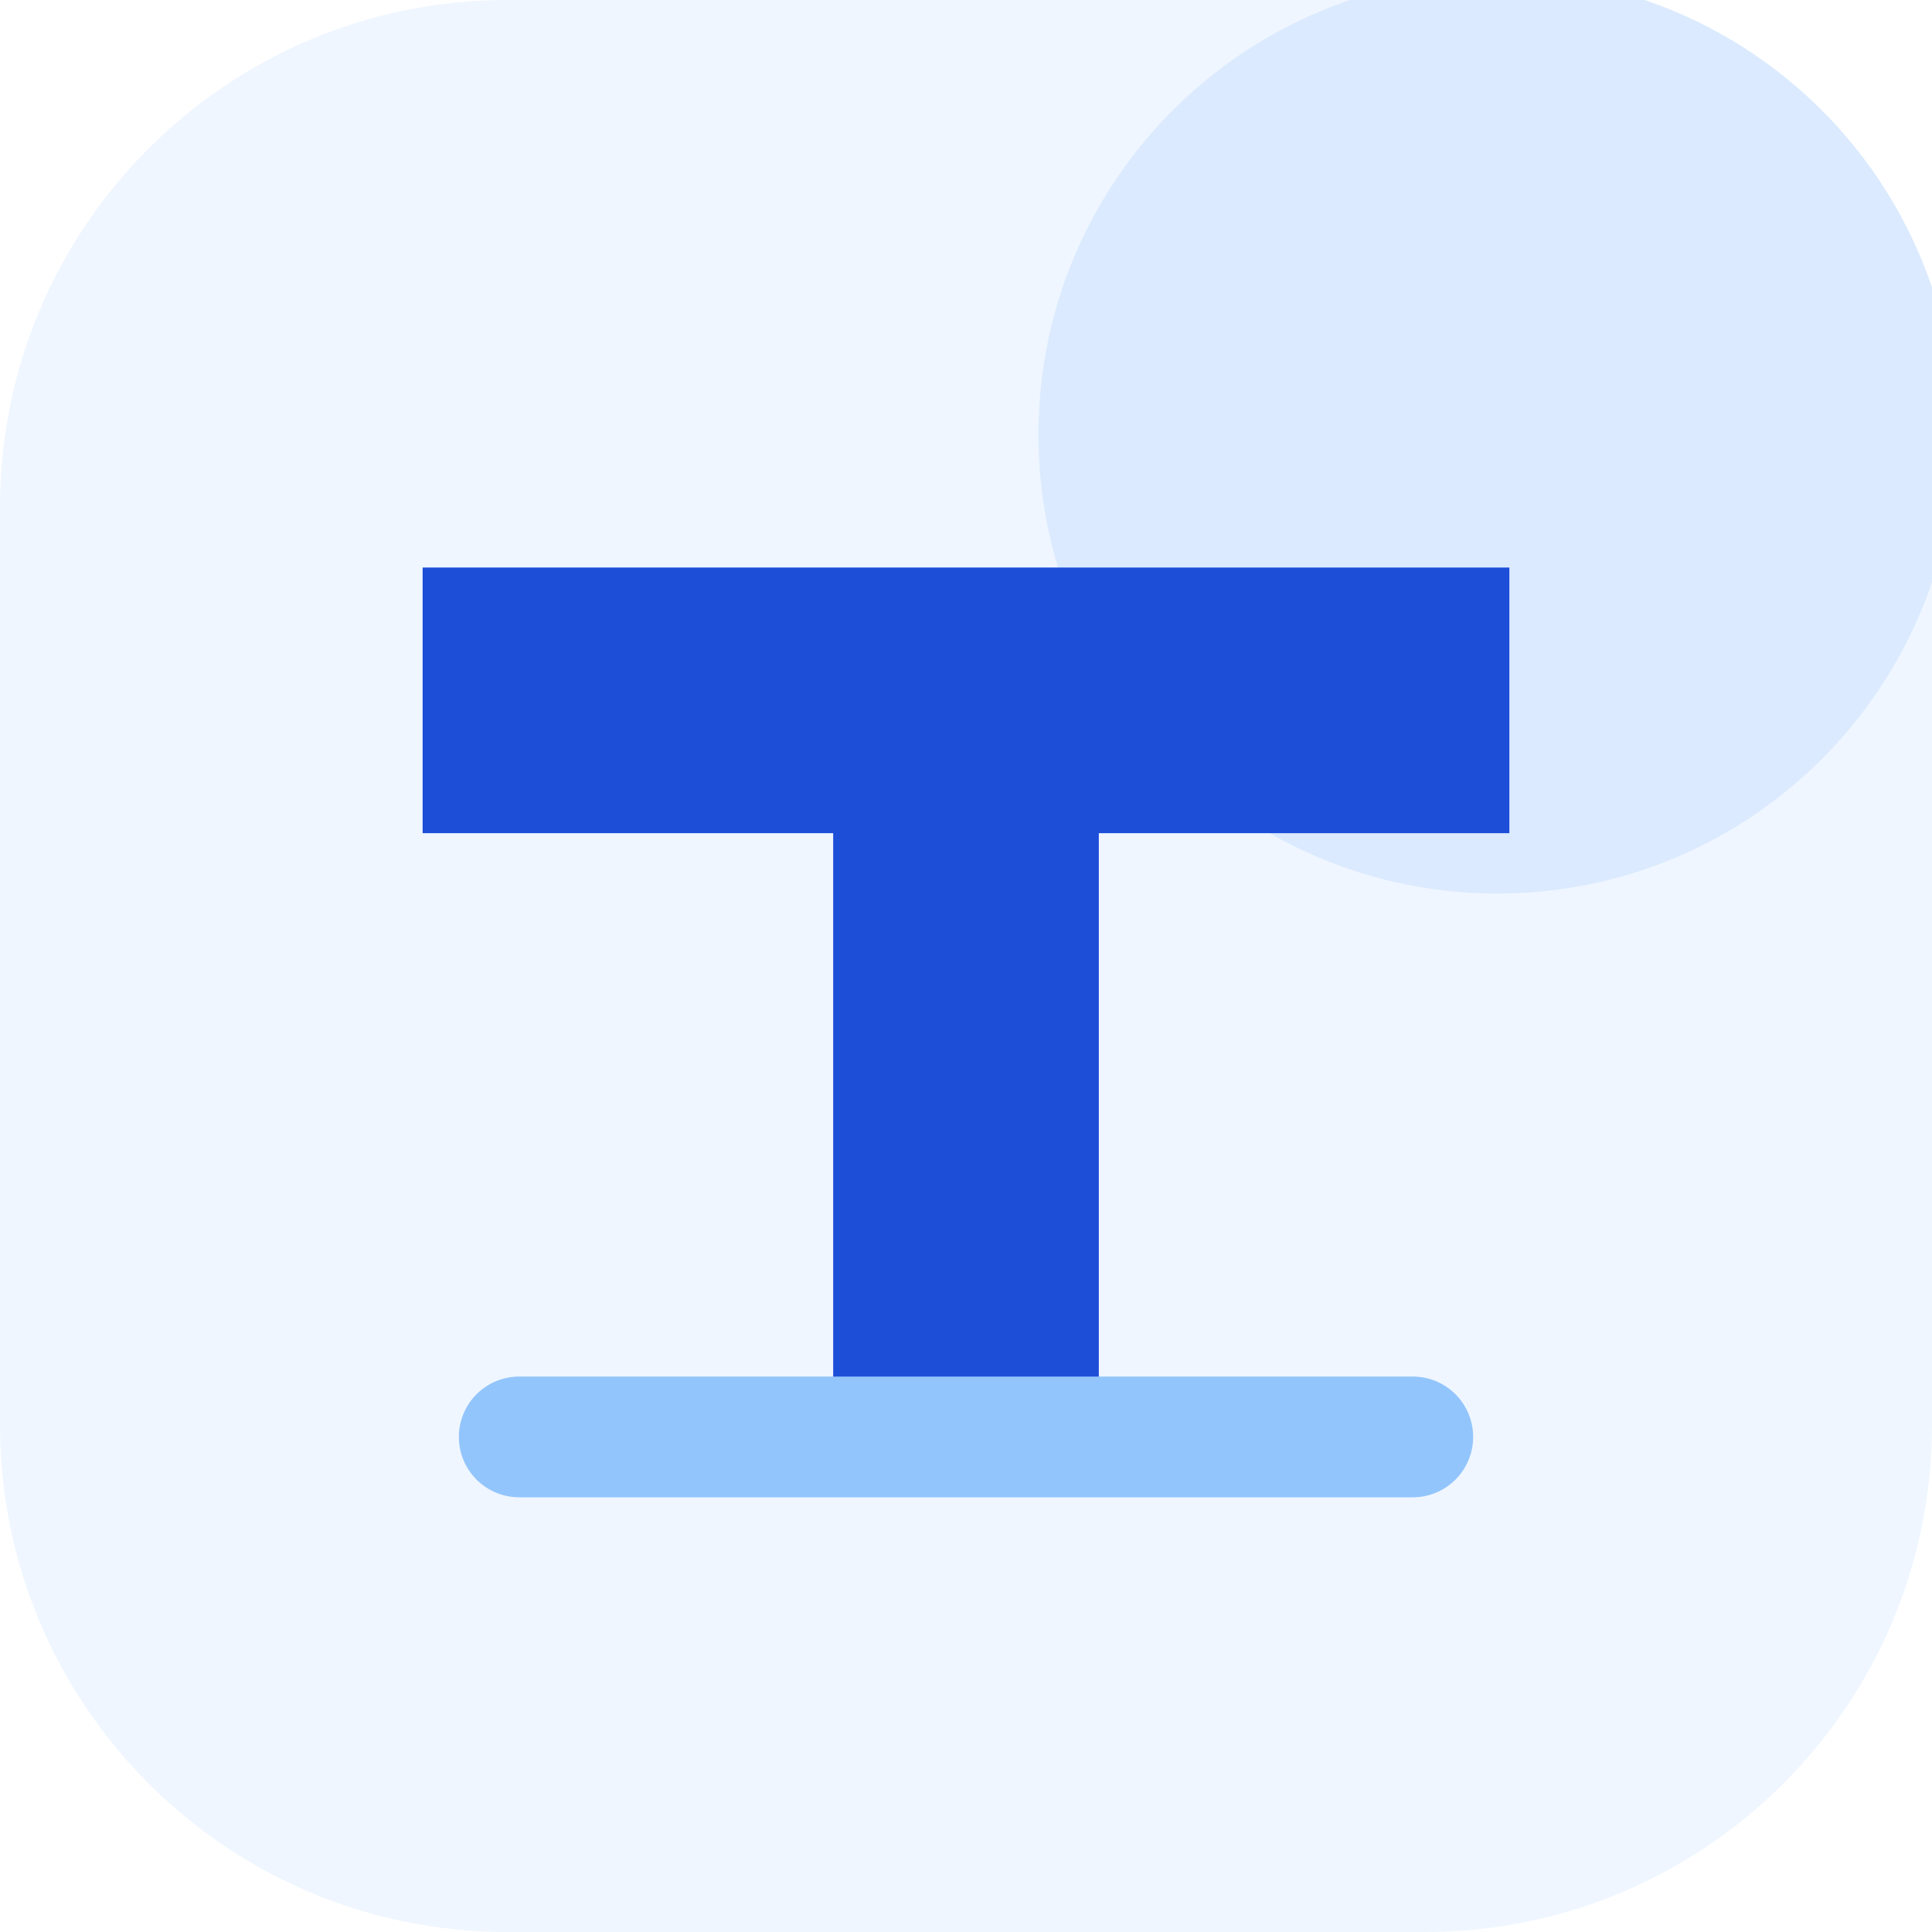
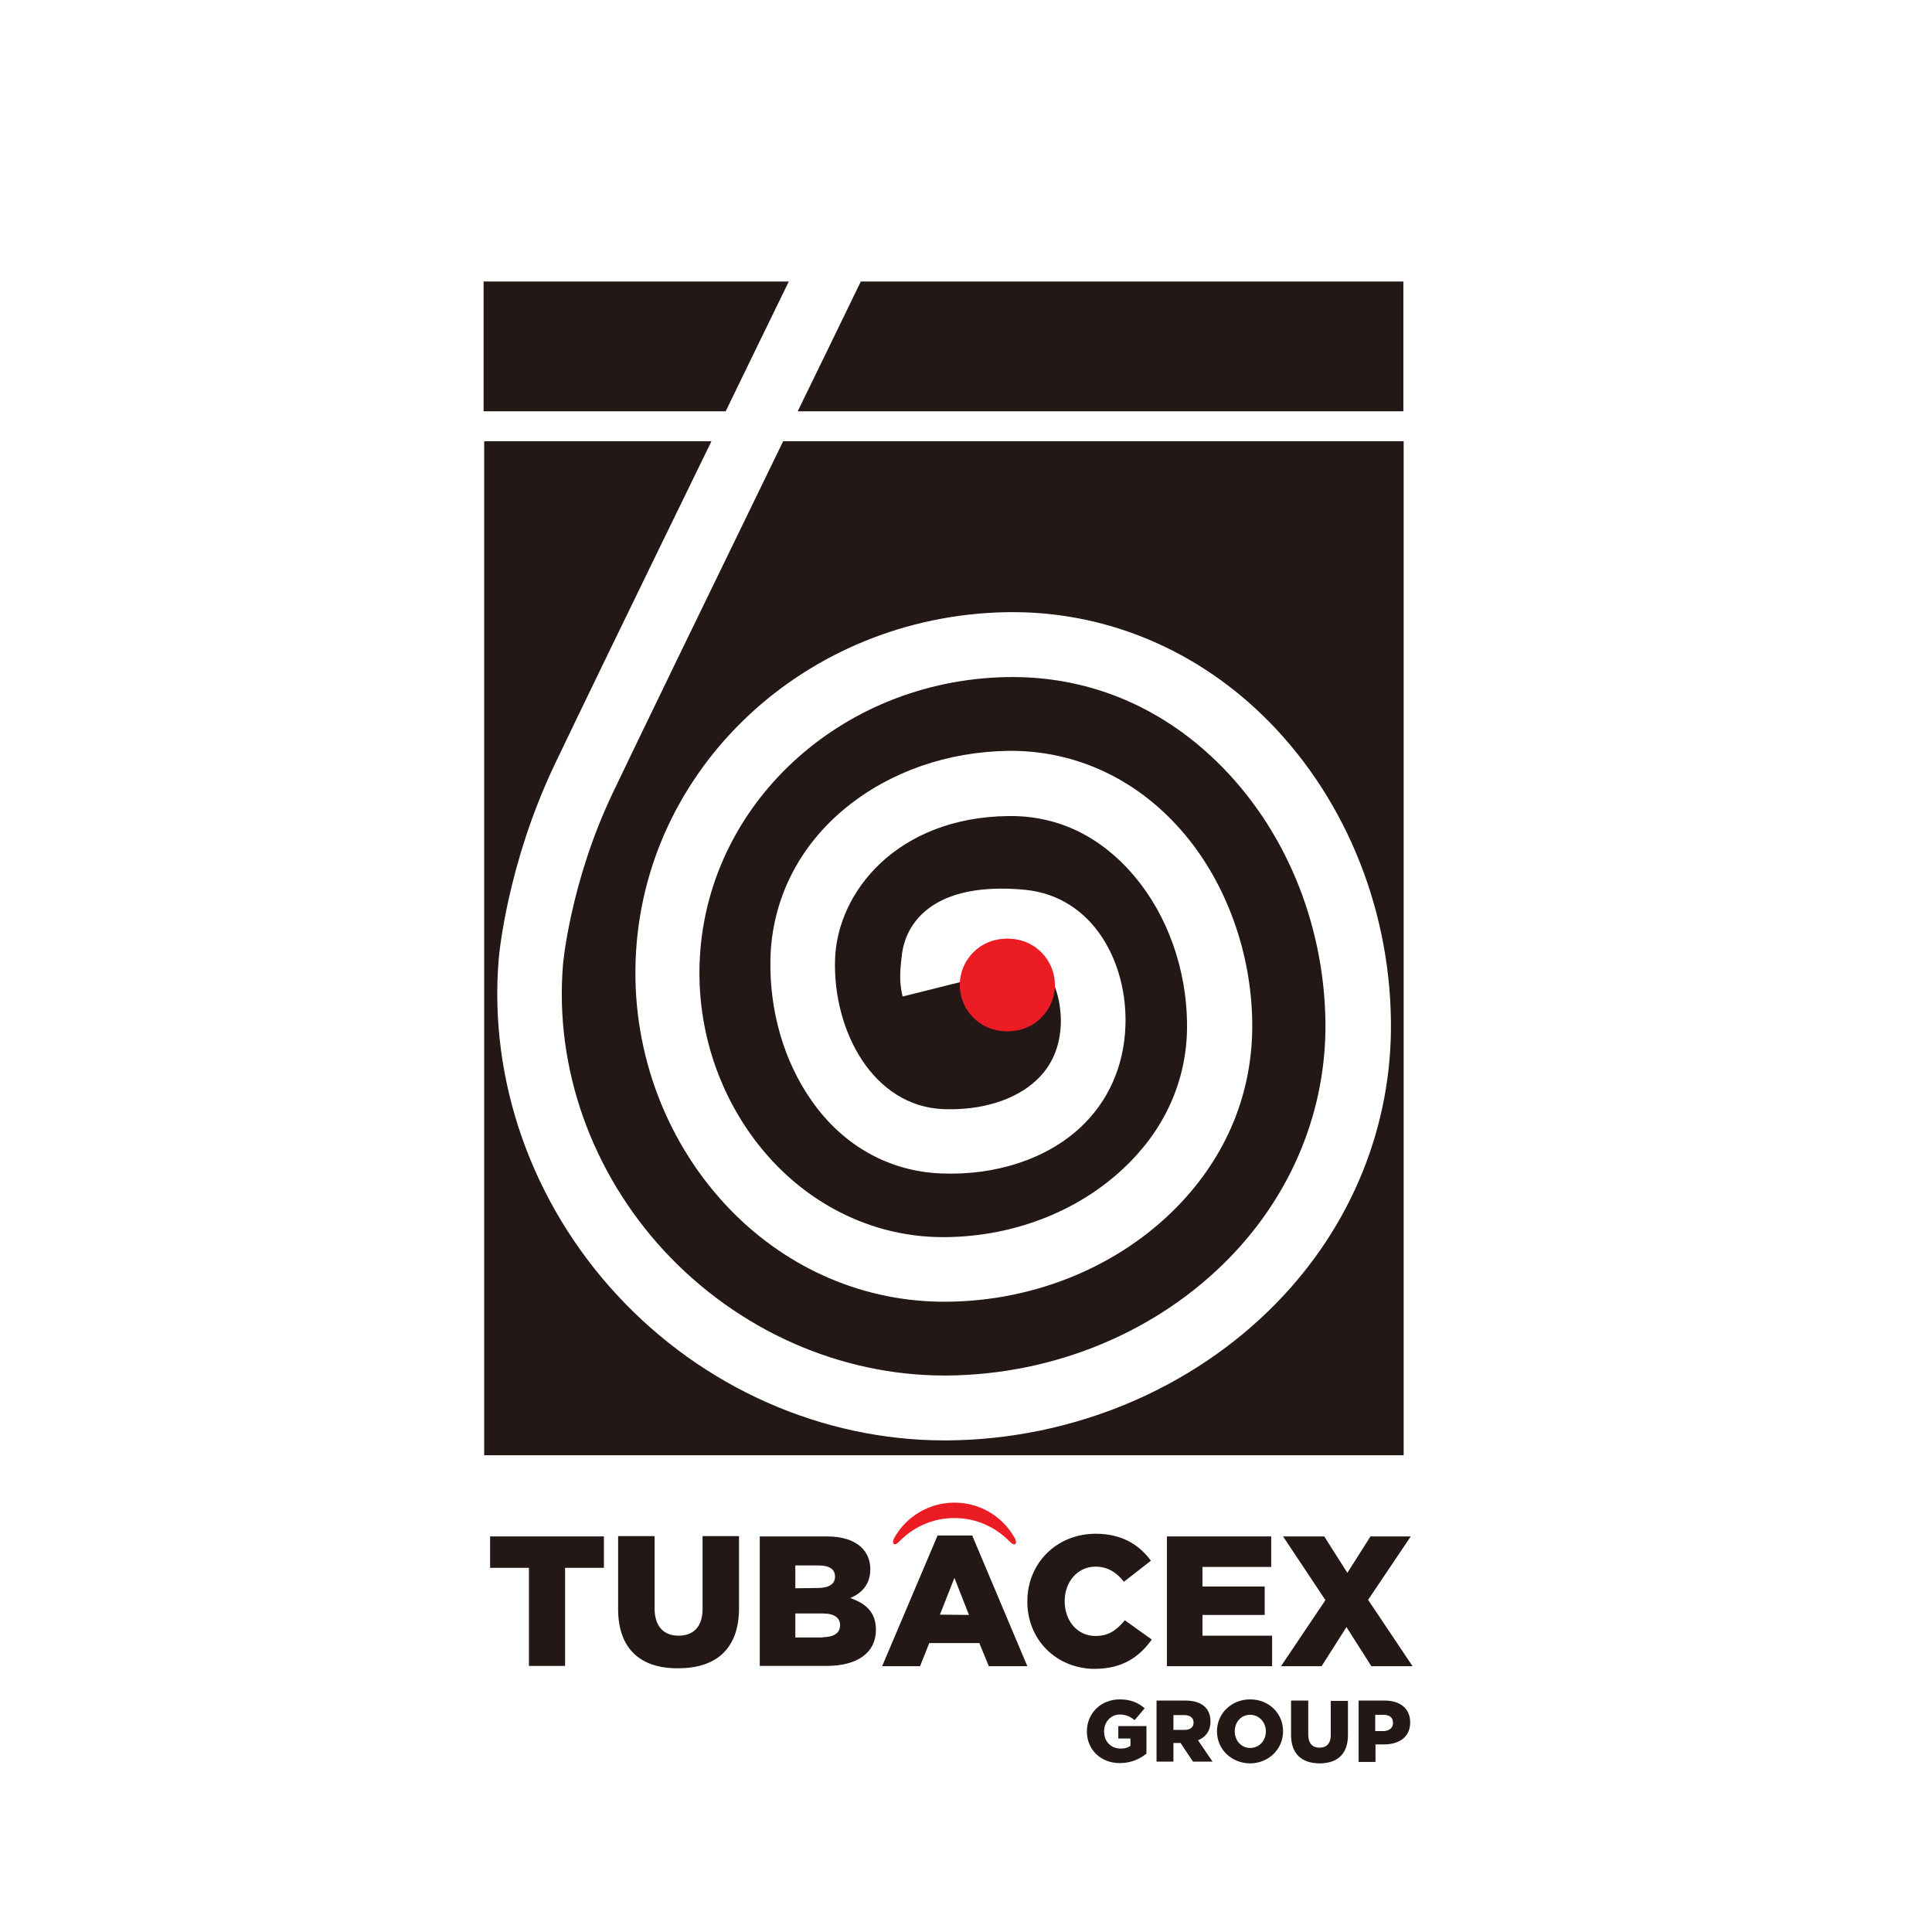
- <svg xmlns="http://www.w3.org/2000/svg" viewBox="0 0 160 160" role="img" aria-labelledby="title desc">
-   <rect width="160" height="160" rx="42" fill="#eff6ff" />
-   <circle cx="124" cy="36" r="38" fill="#dbeafe" />
-   <path d="M35 47h90v22H91v53H69V69H35V47Z" fill="#1d4ed8" />
-   <path d="M43 119h74" stroke="#93c5fd" stroke-width="10" stroke-linecap="round" />
+ <svg xmlns="http://www.w3.org/2000/svg" version="1.1" id="layer" x="0px" y="0px" viewBox="0 0 652 652" style="enable-background:new 0 0 652 652;" xml:space="preserve">
+   <style type="text/css">
+ 	.st0{fill:#231815;}
+ 	.st1{fill:#EC1C24;}
+ </style>
+   <path class="st0" d="M366.8,584.3L366.8,584.3c0-6.1,4.7-10.8,11.1-10.8c3.6,0,6.2,1.1,8.4,3l-3.4,4c-1.5-1.2-3-1.9-5-1.9  c-3,0-5.3,2.5-5.3,5.7v0.1c0,3.3,2.3,5.7,5.6,5.7c1.4,0,2.4-0.3,3.3-0.9v-2.5h-4.1v-4.2h9.5v9.3c-2.2,1.8-5.2,3.2-9,3.2  C371.6,595,366.8,590.6,366.8,584.3" />
+   <path class="st0" d="M399.7,583.8c2,0,3.1-0.9,3.1-2.4v-0.1c0-1.6-1.2-2.5-3.1-2.5H396v5 M390.2,573.9h9.8c3.2,0,5.3,0.8,6.7,2.2  c1.2,1.2,1.8,2.8,1.8,4.8v0.1c0,3.2-1.7,5.3-4.2,6.3l4.9,7.2h-6.6l-4.2-6.3H396v6.3h-5.7V573.9z" />
+   <g>
+     <path class="st0" d="M427.2,584.3L427.2,584.3c0-3-2.2-5.6-5.3-5.6c-3.1,0-5.2,2.5-5.2,5.5v0.1c0,3,2.1,5.6,5.3,5.6   C425.1,589.8,427.2,587.3,427.2,584.3 M410.7,584.3L410.7,584.3c0-6,4.8-10.8,11.2-10.8c6.4,0,11.1,4.8,11.1,10.7v0.1   c0,5.9-4.8,10.8-11.2,10.8C415.5,595,410.7,590.3,410.7,584.3" />
+   </g>
+   <path class="st0" d="M435.7,585.5v-11.6h5.8v11.5c0,3,1.5,4.4,3.8,4.4c2.3,0,3.8-1.4,3.8-4.2v-11.6l5.8,0v11.5  c0,6.7-3.8,9.6-9.7,9.6C439.4,595,435.7,592,435.7,585.5" />
+   <path class="st0" d="M466.8,584.2c2,0,3.3-1.1,3.3-2.7v-0.1c0-1.8-1.2-2.7-3.3-2.7h-2.7v5.5 M458.4,573.9h8.9c5.2,0,8.6,2.7,8.6,7.3  v0.1c0,4.9-3.7,7.4-8.9,7.4h-2.8v5.9h-5.7V573.9z" />
+   <path class="st1" d="M342.3,518.8c-4-7-11.5-11.7-20.2-11.7h0c-8.6,0-16.2,4.7-20.2,11.7c-1.2,2.2-0.1,3.2,1.5,1.5  c4.7-4.9,11.3-8,18.7-8c7.4,0,14,3.1,18.7,8C342.5,522,343.6,521,342.3,518.8" />
+   <polyline class="st0" points="178.5,529.1 165.4,529.1 165.4,518.5 203.8,518.5 203.8,529.1 190.7,529.1 190.7,562.2 178.5,562.2   " />
+   <path class="st0" d="M208.6,543v-24.6h12.3l0,24.3c0,6.3,3.2,9.3,8.1,9.3c4.9,0,8.1-2.9,8.1-9v-24.6h12.3v24.3  c0,14.1-8.1,20.3-20.5,20.3C216.4,563.1,208.6,556.7,208.6,543" />
+   <path class="st0" d="M276,535.9c3.7,0,5.8-1.3,5.8-3.8V532c0-2.4-1.9-3.7-5.5-3.7h-7.9v7.7 M277.7,552.5c3.7,0,5.8-1.4,5.8-4v-0.1  c0-2.4-1.9-3.9-5.9-3.9h-9.2v8.1H277.7z M256.5,518.5H279c5.5,0,9.4,1.4,11.9,3.9c1.7,1.7,2.8,4.1,2.8,7.1v0.1  c0,5.1-2.9,8.1-6.8,9.7c5.3,1.8,8.7,4.8,8.7,10.7v0.1c0,7.5-6.1,12.1-16.6,12.1h-22.6V518.5z" />
+   <path class="st0" d="M327,545l-4.9-12.5l-4.9,12.4 M316.4,518.2h11.7l18.6,44.1h-13l-3.2-7.8h-16.9l-3.1,7.8h-12.8L316.4,518.2z" />
+   <path class="st0" d="M346.7,540.5v-0.1c0-12.8,9.8-22.8,23.1-22.8c8.9,0,14.7,3.8,18.6,9.1l-9.1,7.1c-2.5-3.1-5.4-5.1-9.6-5.1  c-6.1,0-10.4,5.2-10.4,11.6v0.1c0,6.6,4.3,11.7,10.4,11.7c4.6,0,7.2-2.1,9.9-5.3l9.1,6.5c-4.1,5.7-9.7,9.9-19.4,9.9  C356.7,563.1,346.7,553.6,346.7,540.5" />
+   <polyline class="st0" points="393.8,518.5 429,518.5 429,528.8 405.8,528.8 405.8,535.4 426.8,535.4 426.8,545 405.8,545 405.8,552   429.3,552 429.3,562.3 393.8,562.3 " />
+   <polyline class="st0" points="447.3,540 433,518.5 446.9,518.5 454.7,530.8 462.5,518.5 476.1,518.5 461.7,539.9 476.7,562.3   462.8,562.3 454.4,549.1 446,562.3 432.3,562.3 " />
+   <path class="st0" d="M269.2,138.8h204.4V95H290.5C283.8,108.9,276.5,123.8,269.2,138.8" />
+   <g>
+     <path class="st0" d="M244.9,138.8c7.2-14.8,14.4-29.7,21.3-43.8h-103v43.8" />
+     <path class="st0" d="M264.3,148.9c-25.7,52.8-50.8,104.6-57.6,118.9c-14.2,29.8-16.7,57.4-16.7,57.7c-2.9,34.9,9.6,70.1,34.2,96.7   c24.8,26.7,59.2,42,94.5,42c0.3,0,0.7,0,1,0c36.1-0.3,70.8-14.7,95.1-39.6c21.4-21.9,32.9-50.3,32.5-79.9   c-0.5-33.6-13.9-65.6-36.8-87.8c-19.7-19.1-44.2-28.9-70.8-28.4c-56.3,1.1-101.8,43.5-103.6,96.6c-0.9,25.4,8.6,50.3,25.9,68.1   c15.4,15.8,35.7,24.5,57,24.3c24-0.2,46.7-9.4,62.4-25.4c12.8-13,19.4-29.2,19.2-46.7c-0.2-18.4-6.6-36.4-17.6-49.5   c-7.9-9.5-21.7-20.8-42.7-20.5c-37.3,0.4-58,25.5-58.5,48.8c-0.6,23.9,12.9,49.1,36.5,50.1c12.8,0.5,24.2-3,31.4-9.7   c5.2-4.8,8-11.2,8.3-19c0.3-8.8-3.2-22.4-14.1-23.5c-10.5-1.1-15.9,0.8-17.4,2c-0.3,0.2-0.4,0.3-0.4,0.8c-0.1,0.7-0.1,1.4-0.2,2.1   c-0.3,2.5-0.3,3-0.1,4l-21.2,5.3c-1.2-5-0.8-8.6-0.5-11.8c0.1-0.5,0.1-1.1,0.2-1.7c0.6-6.2,3.5-11.7,8.3-15.6   c9.2-7.6,23.3-7.9,33.5-6.9c23.1,2.4,34.5,24.9,33.7,46c-0.5,13.6-5.8,25.4-15.2,34.2c-11.4,10.6-28.6,16.3-47.1,15.5   c-17.4-0.7-32.9-9.3-43.5-24.4c-9.4-13.3-14.4-30.4-14-48.1c0.5-19.9,9.6-38.1,25.7-51.1c14.8-12,34.1-18.7,54.5-19   c23-0.3,44.3,9.8,59.8,28.4c14.1,16.9,22.3,40,22.6,63.2c0.3,23.5-8.5,45-25.4,62.3c-19.7,20.1-48,31.8-77.8,32   c-27.3,0.2-53.2-10.8-72.8-30.9c-21.5-22.1-33.2-52.7-32.1-84.1c2.2-64.7,57.1-116.4,125-117.7c32.1-0.6,62.7,11.7,86.4,34.6   c27.1,26.2,43,63.8,43.5,103.2c0.5,35.5-13.3,69.5-38.8,95.5c-28.4,29-68.7,45.8-110.6,46.2c-0.4,0-0.8,0-1.2,0   c-41.4,0-81.6-17.8-110.5-49c-28.8-31.1-43.4-72.4-40-113.4c0.1-1.3,2.8-31.7,18.7-65.3c6.4-13.5,29-60.1,53.1-109.5h-76.7v342.2   h310.3V148.9" />
+   </g>
+   <path class="st1" d="M323.9,332.4c0-8.6,7-15.6,15.6-15.6c8.6,0,15.6,7,15.6,15.6c0,8.6-7,15.6-15.6,15.6  C330.9,348,323.9,341,323.9,332.4" />
+   <path class="st1" d="M324.8,332.4c0-8.6,7-15.6,15.6-15.6c8.6,0,15.6,7,15.6,15.6c0,8.6-7,15.6-15.6,15.6  C331.8,348,324.8,341,324.8,332.4" />
</svg>
